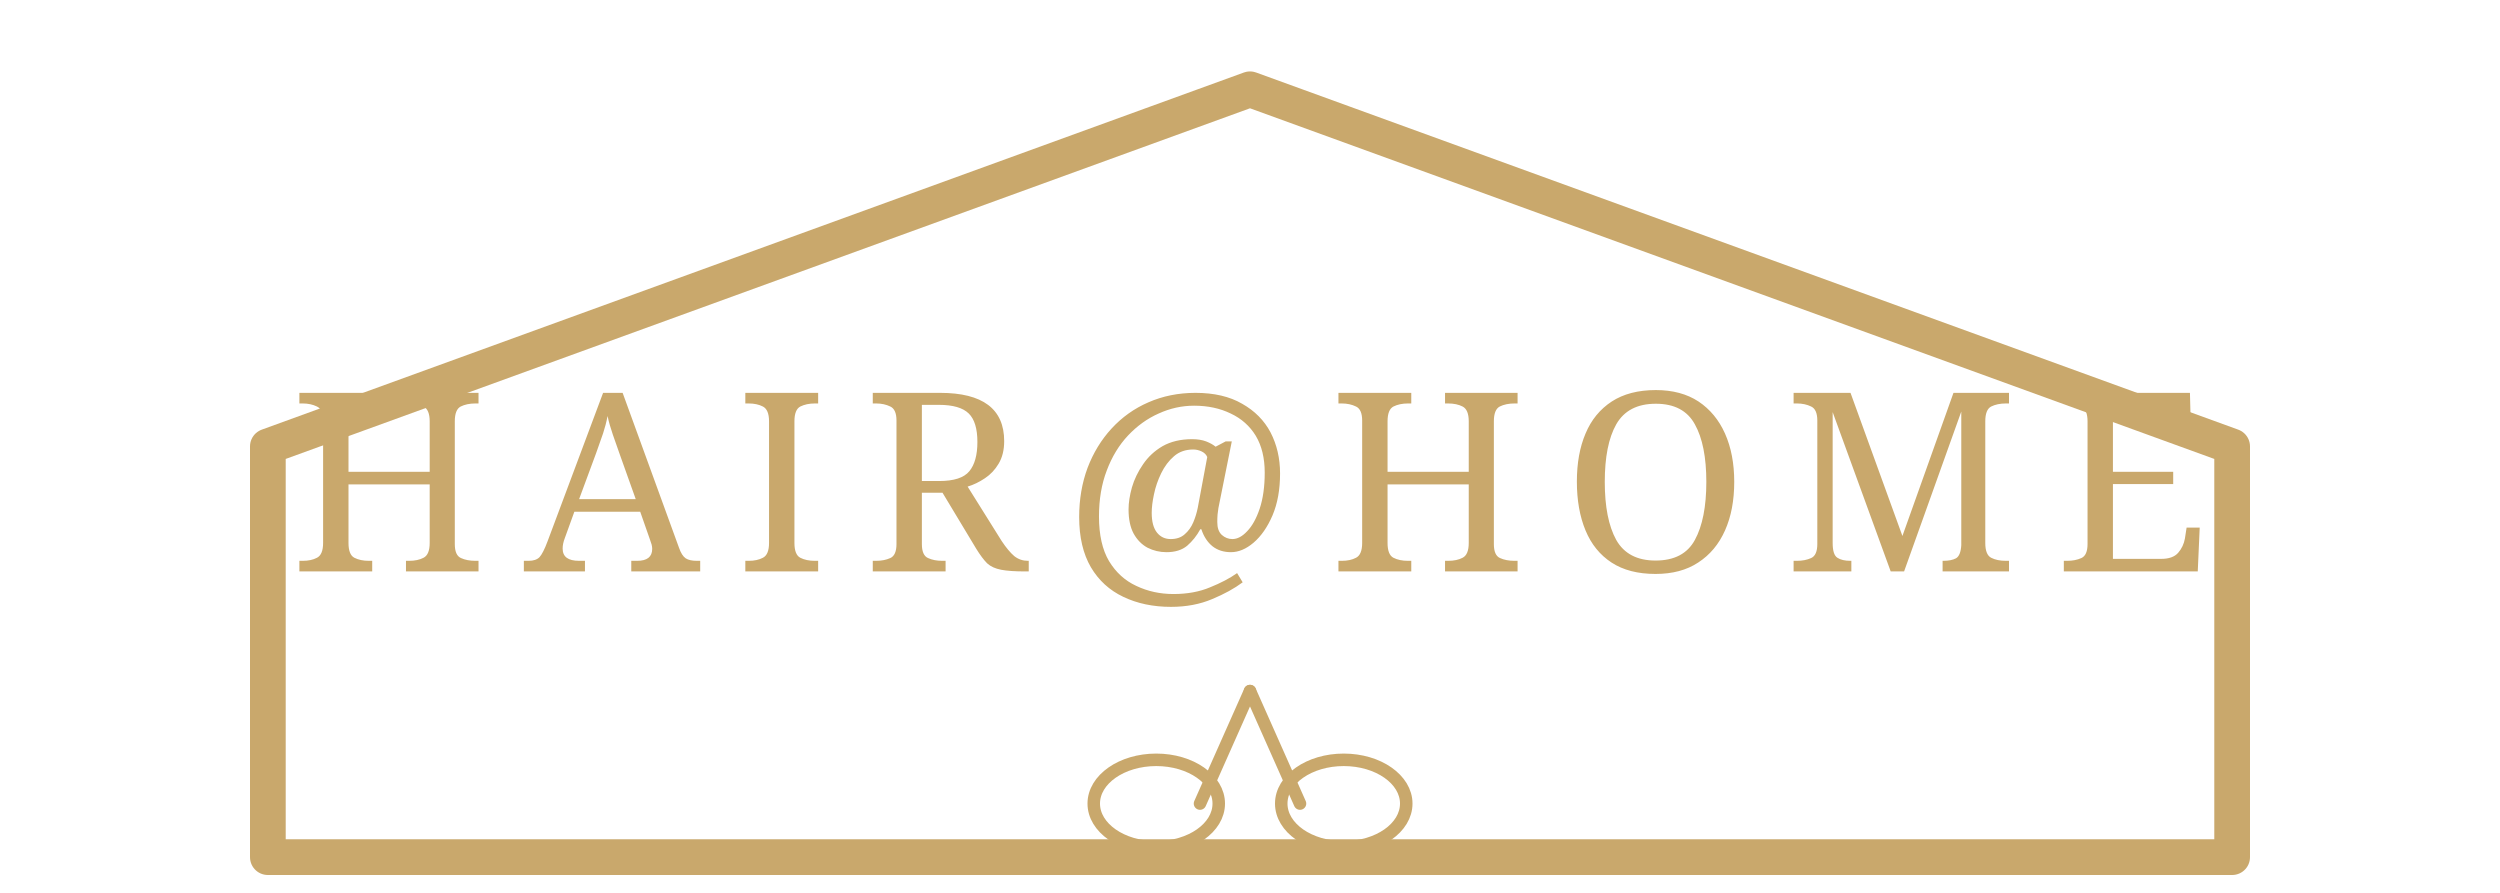
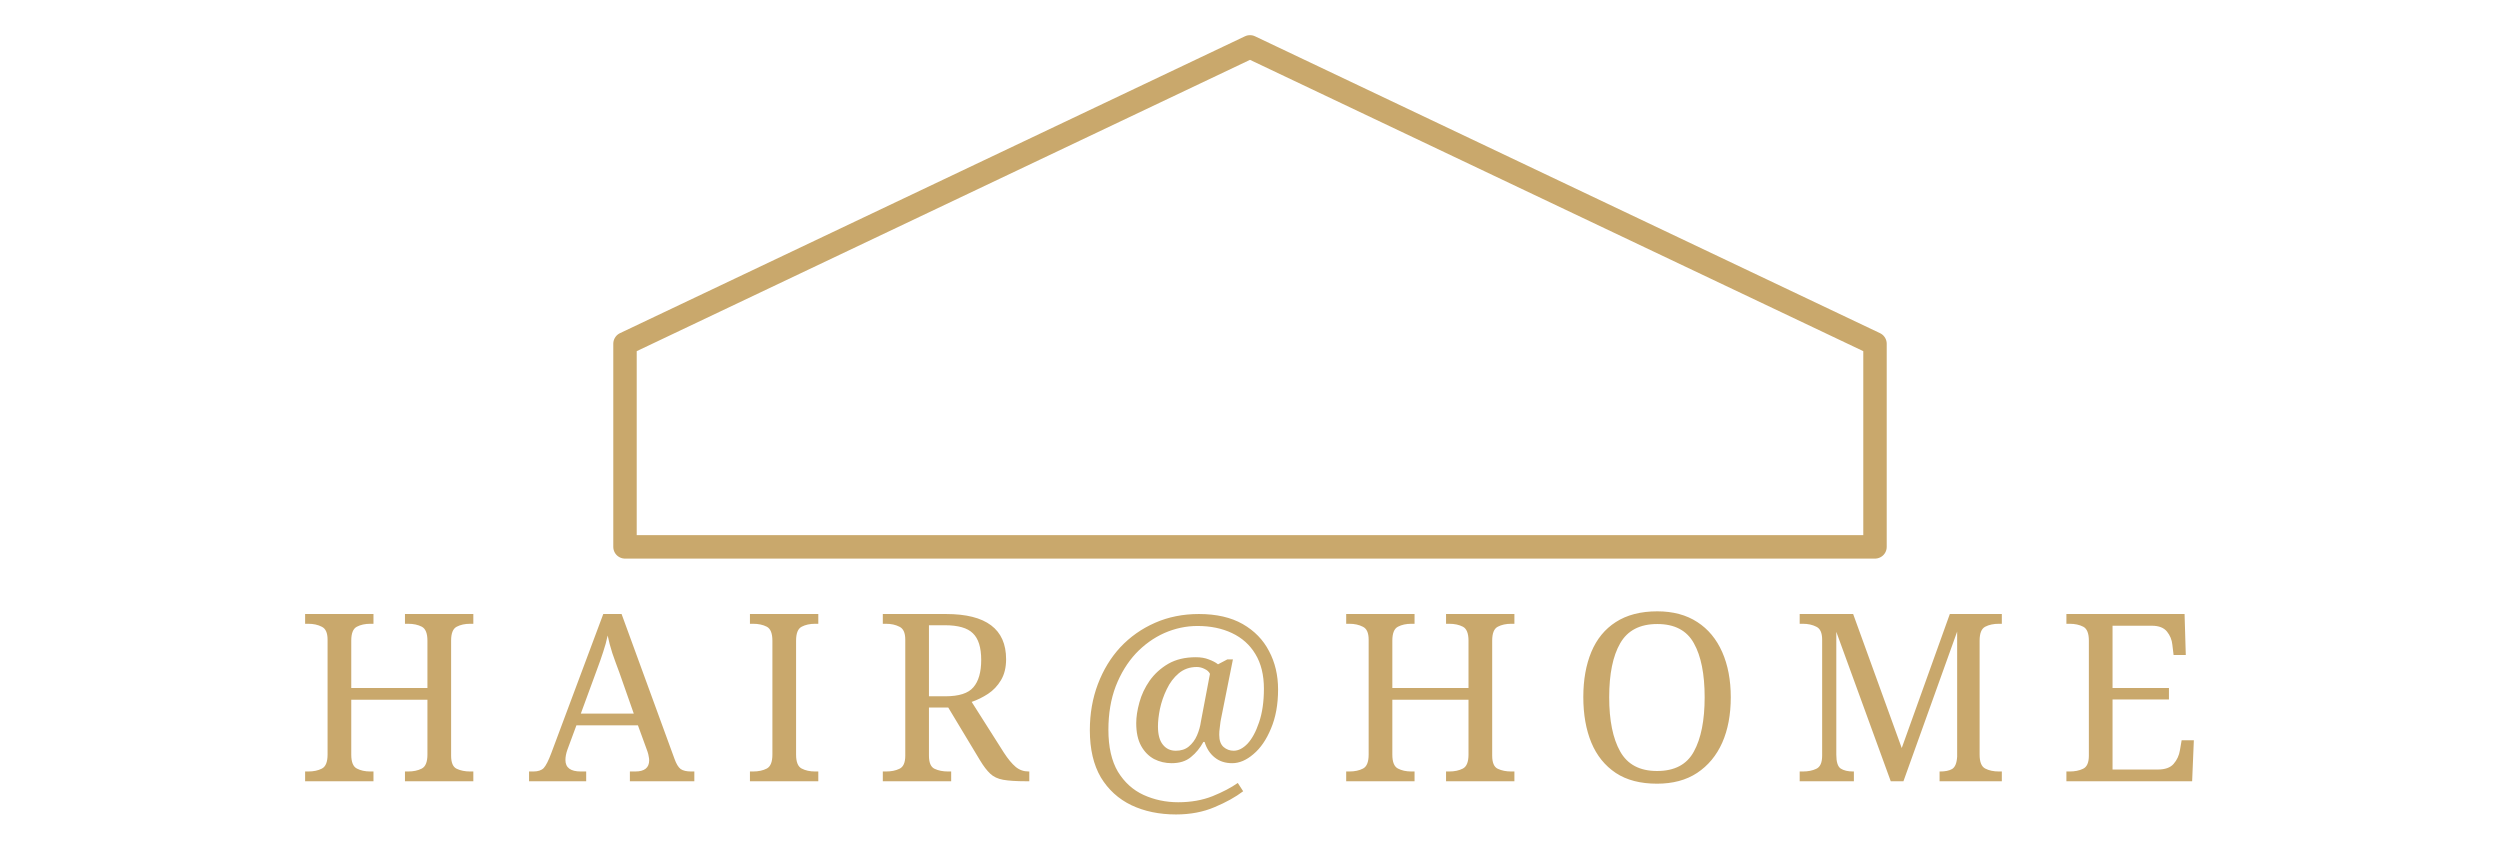
- <svg xmlns="http://www.w3.org/2000/svg" viewBox="0 0 140 50">
-   <path d="M70 5 L125 25 L125 48 L15 48 L15 25 Z" fill="none" stroke="#C9A86C" stroke-width="2" stroke-linejoin="round" />
-   <text x="70" y="32" font-family="Georgia, serif" font-size="14" font-weight="500" fill="#C9A86C" text-anchor="middle" letter-spacing="2">HAIR@HOME</text>
-   <g transform="translate(70, 45) scale(0.35)">
-     <ellipse cx="-15" cy="0" rx="10" ry="7" fill="none" stroke="#C9A86C" stroke-width="2" />
-     <ellipse cx="15" cy="0" rx="10" ry="7" fill="none" stroke="#C9A86C" stroke-width="2" />
-     <line x1="-8" y1="0" x2="0" y2="-18" stroke="#C9A86C" stroke-width="2" stroke-linecap="round" />
-     <line x1="8" y1="0" x2="0" y2="-18" stroke="#C9A86C" stroke-width="2" stroke-linecap="round" />
-   </g>
+ <svg xmlns="http://www.w3.org/2000/svg" viewBox="0 0 160 55">
+   <path d="M80 3 L120 22 L120 35 L40 35 L40 22 Z" fill="none" stroke="#C9A86C" stroke-width="1.5" stroke-linejoin="round" />
+   <text x="80" y="50" font-family="Georgia, serif" font-size="15" font-weight="500" fill="#C9A86C" text-anchor="middle" letter-spacing="3">HAIR@HOME</text>
</svg>
